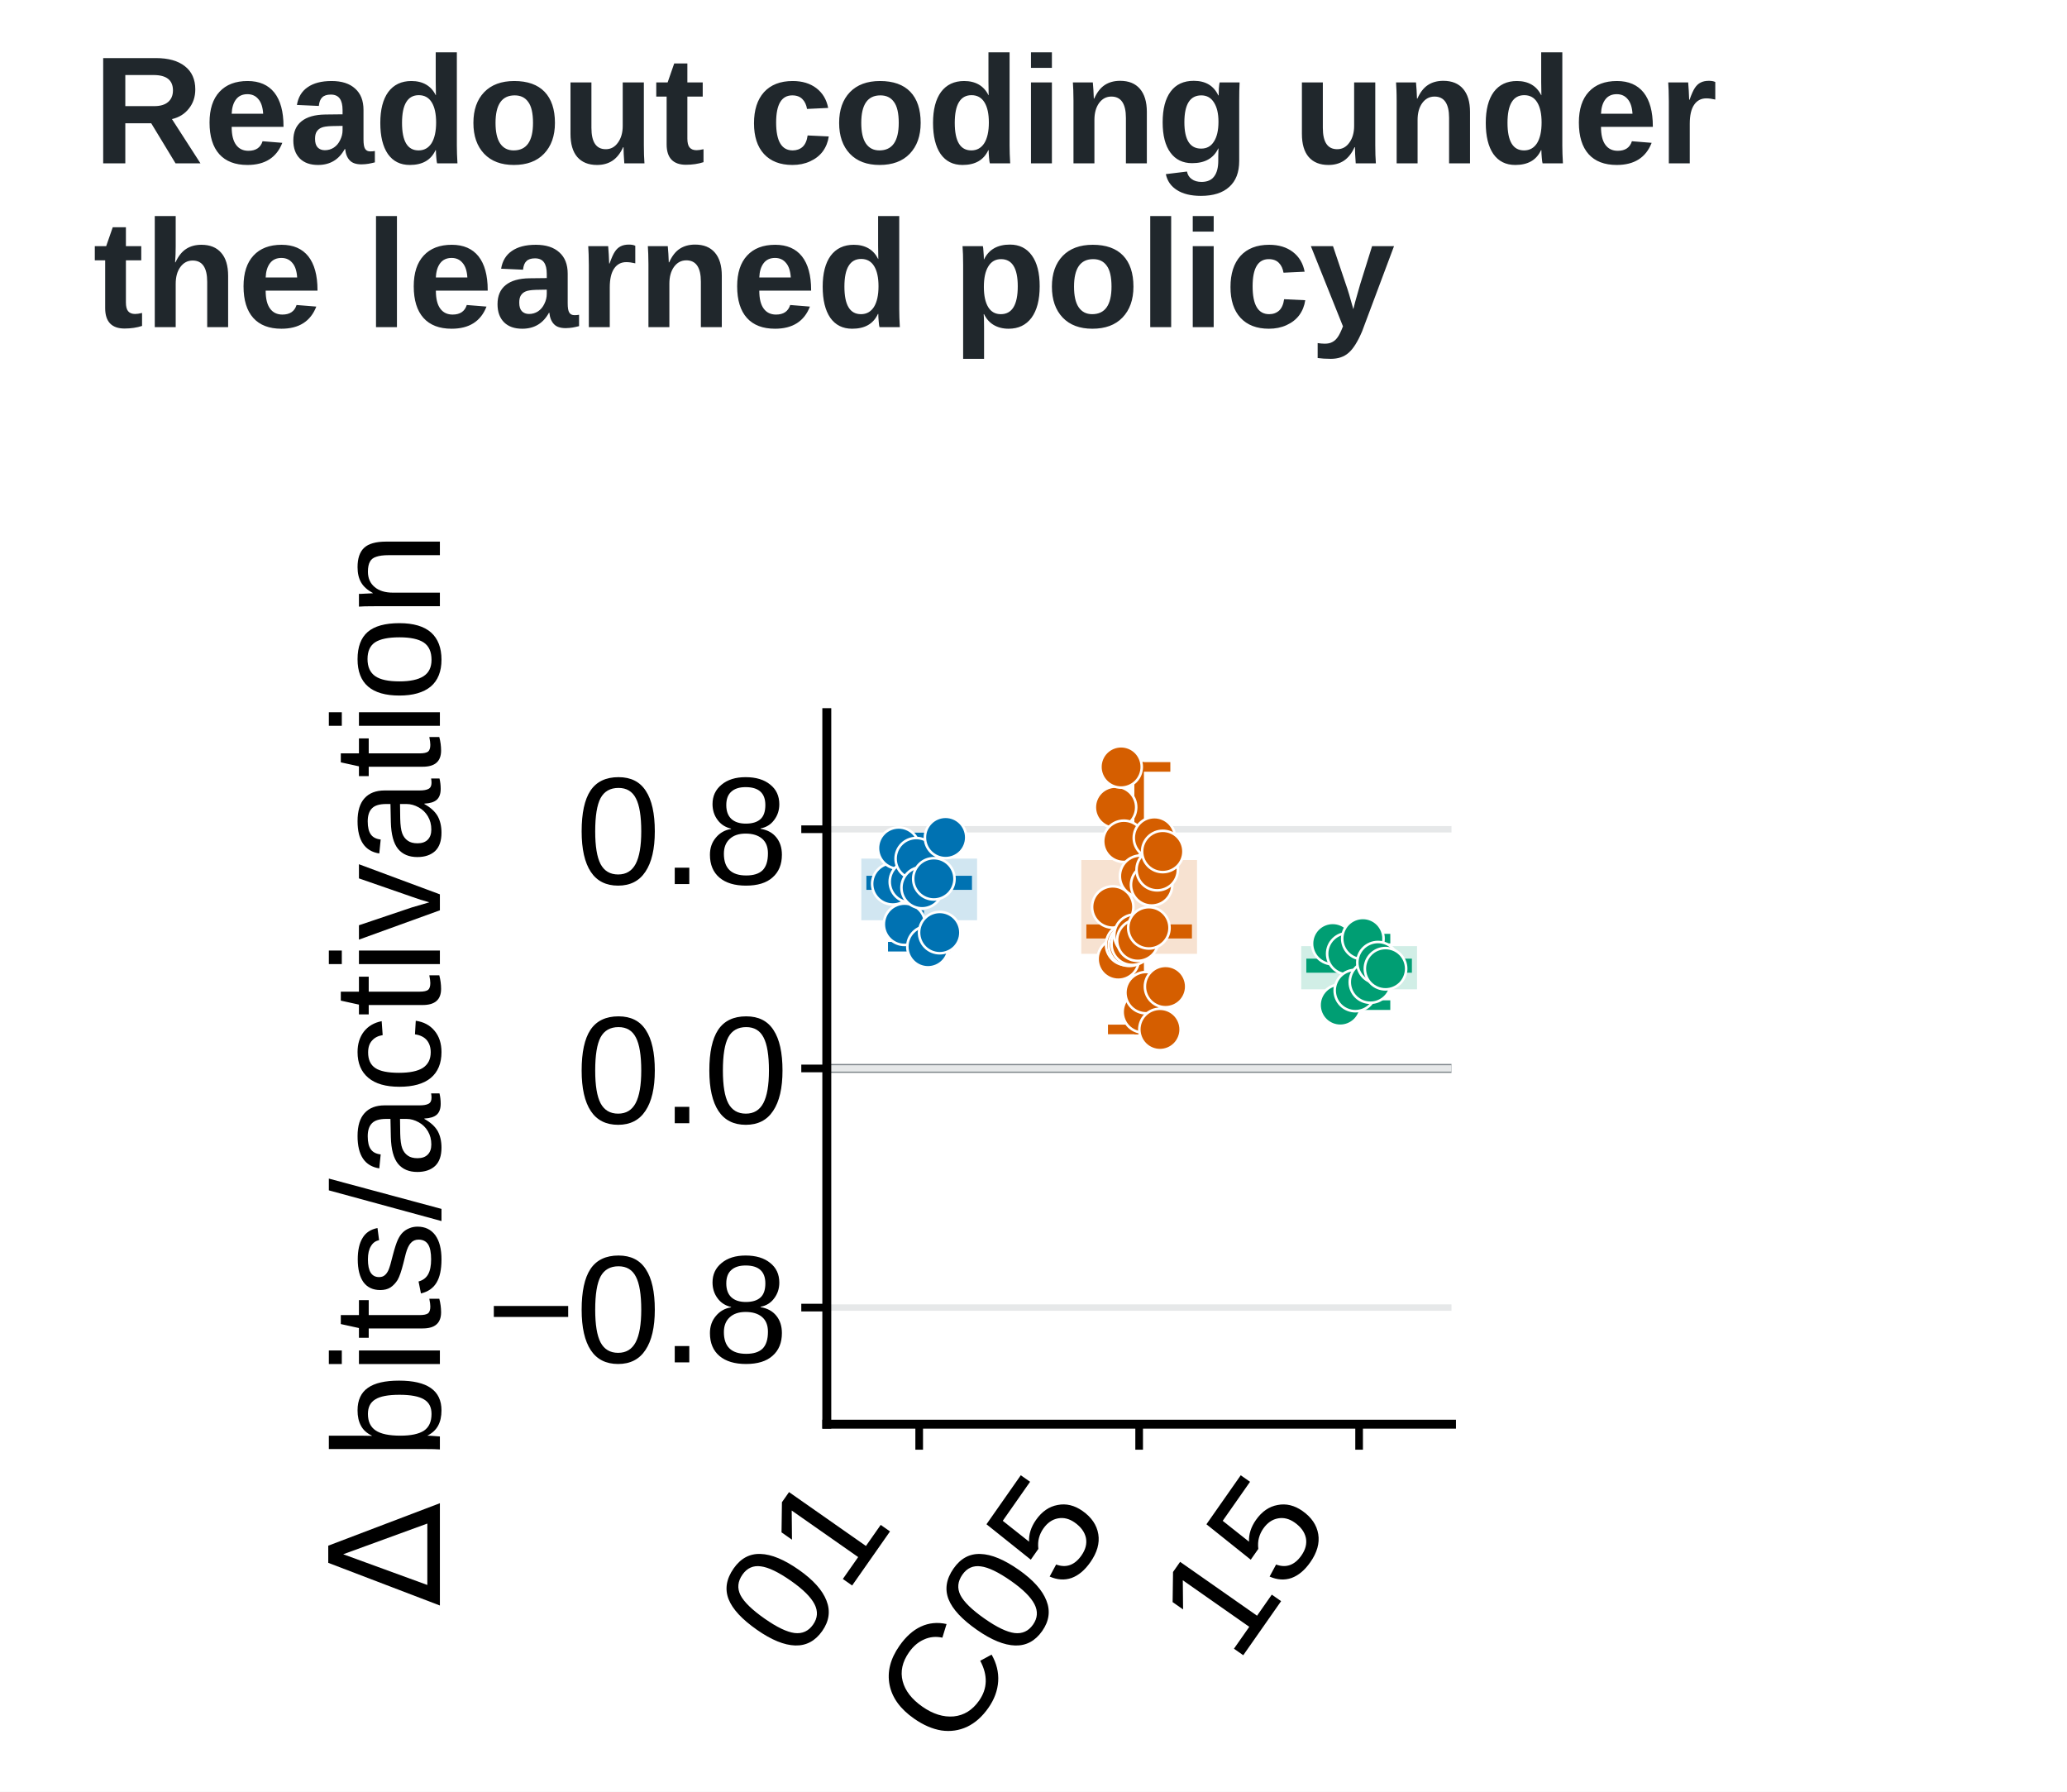
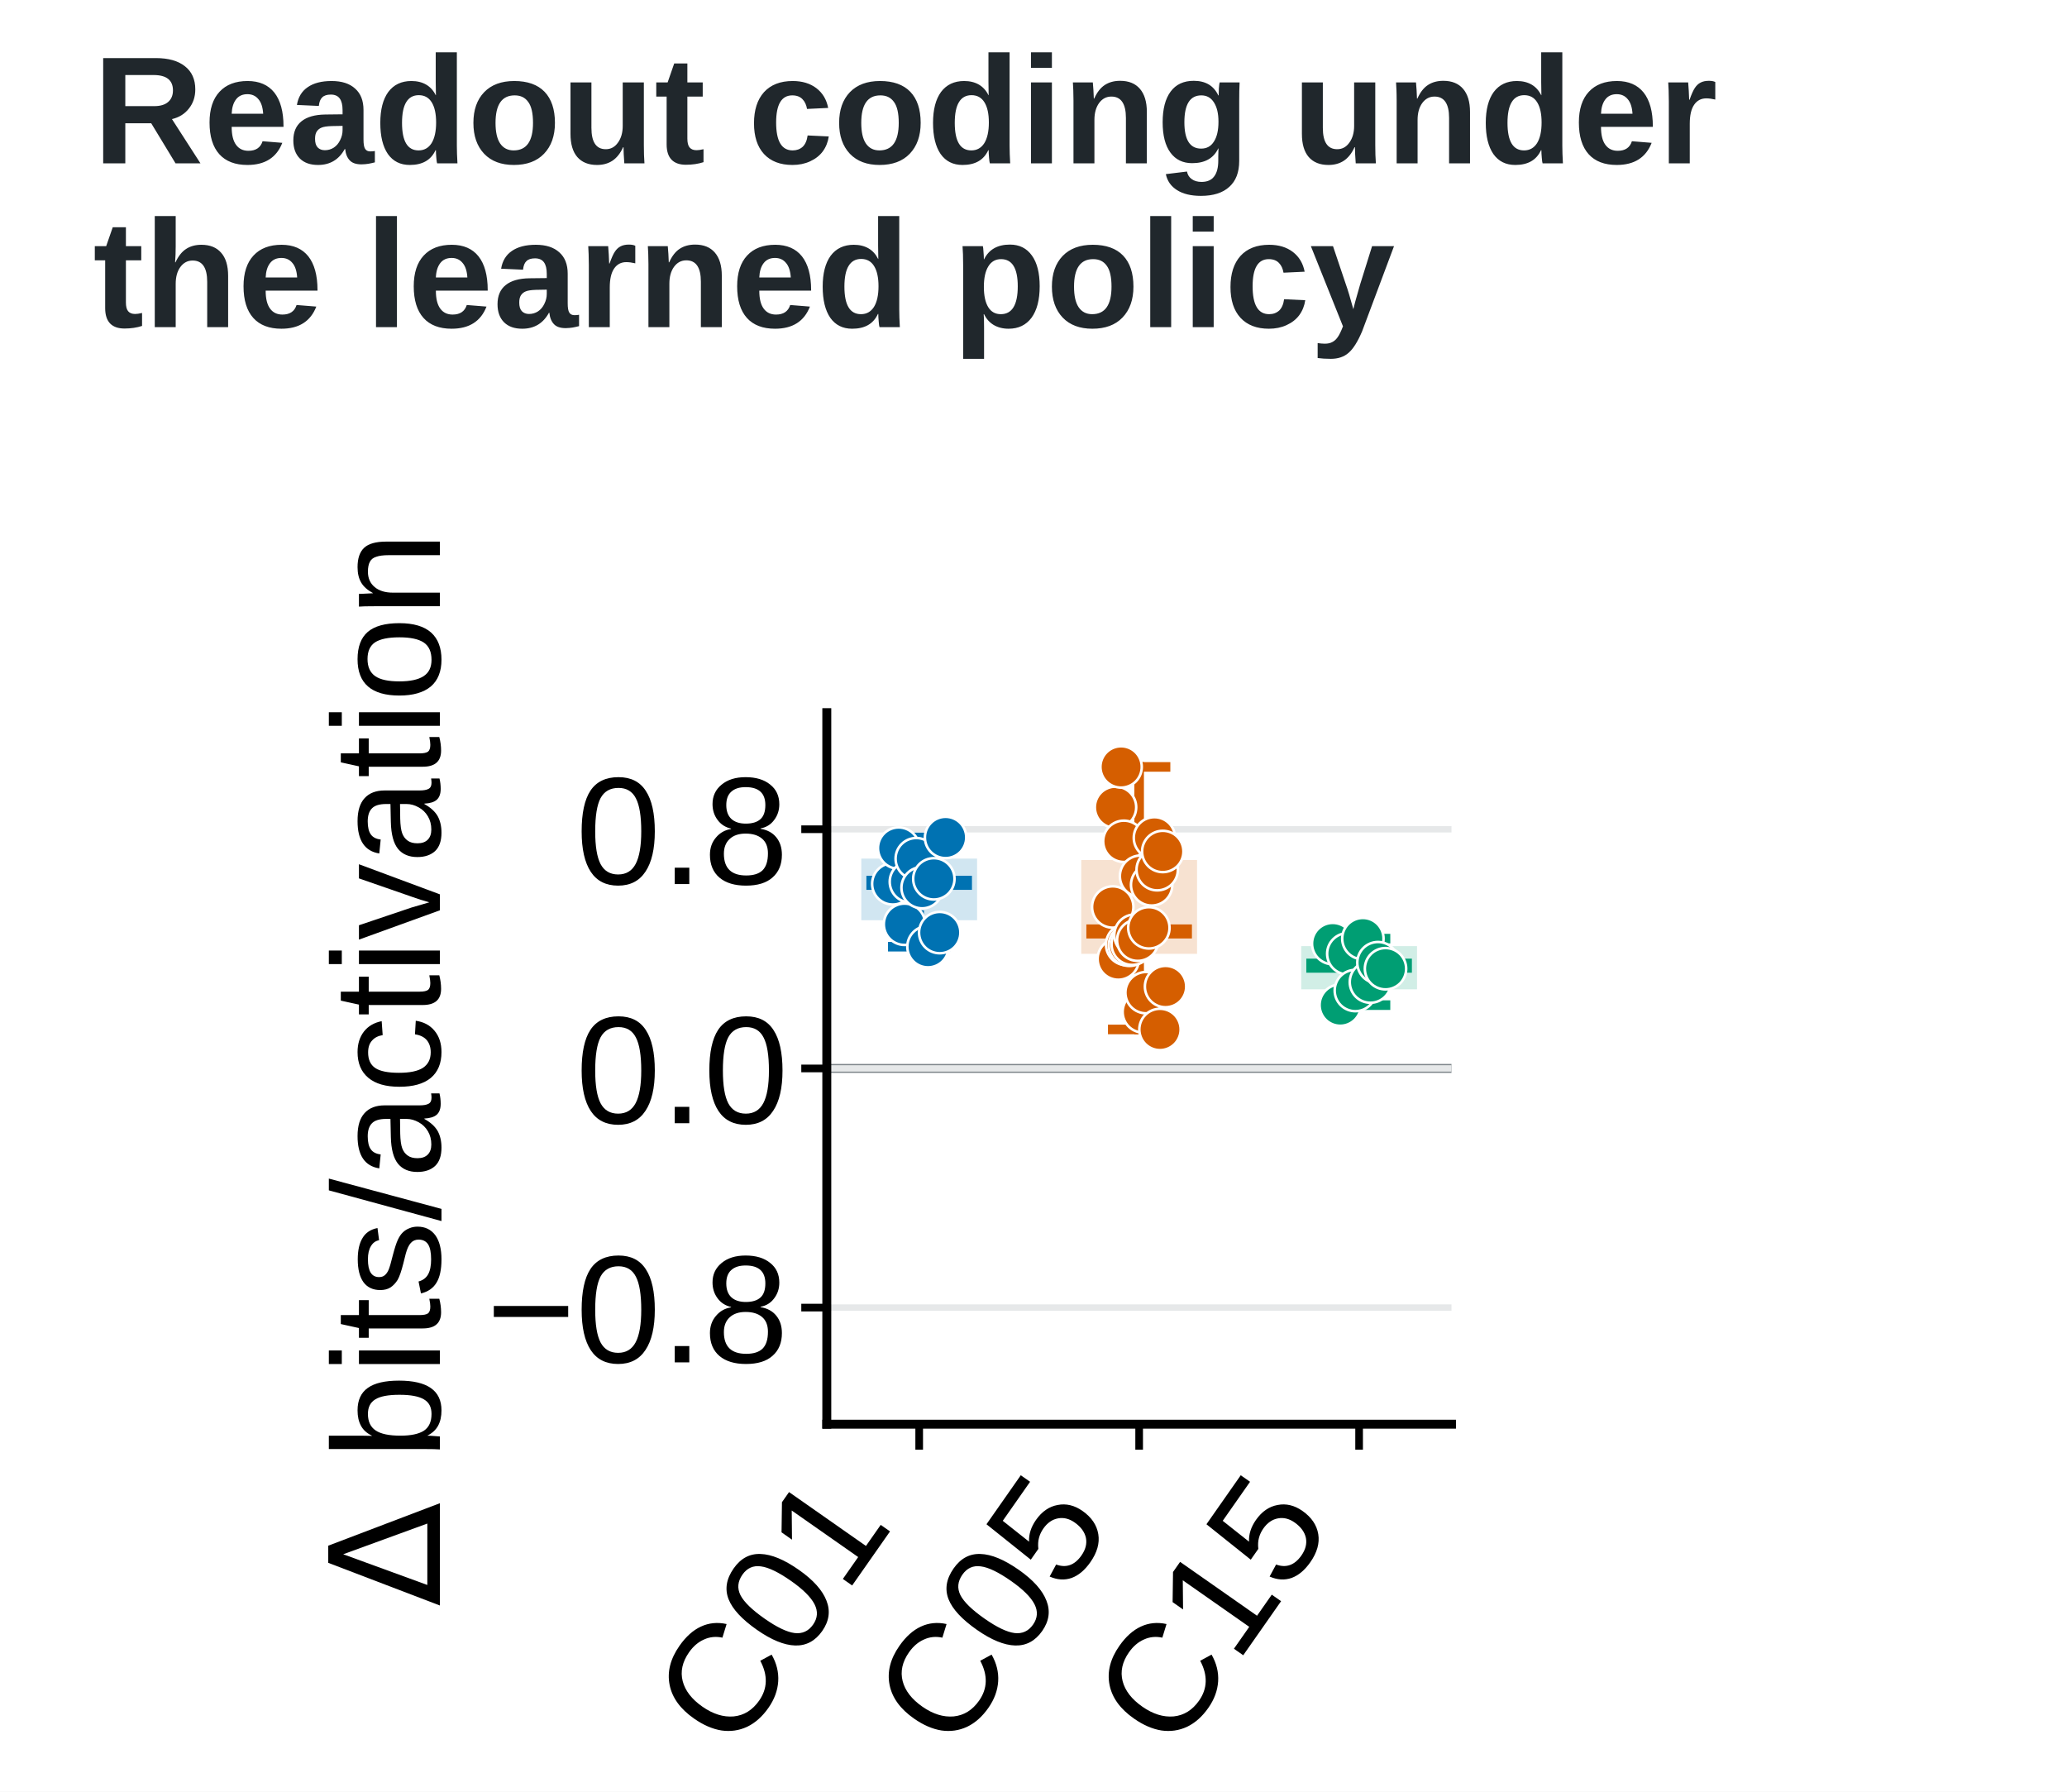
<svg xmlns="http://www.w3.org/2000/svg" xmlns:xlink="http://www.w3.org/1999/xlink" width="162pt" height="140.4pt" viewBox="0 0 162 140.4" version="1.1">
  <defs>
    <style type="text/css">*{stroke-linejoin: round; stroke-linecap: butt}</style>
  </defs>
  <g id="figure_1">
    <g id="patch_1">
      <path d="M 0 140.4 L 162 140.4 L 162 0 L 0 0 z " style="fill: #ffffff" />
    </g>
    <g id="axes_1">
      <g id="patch_2">
        <path d="M 64.8 111.6 L 113.76 111.6 L 113.76 55.843 L 64.8 55.843 z " style="fill: #ffffff" />
      </g>
      <g id="line2d_1">
        <path d="M 64.8 83.722 L 113.76 83.722 " clip-path="url(#p81a2403ec0)" style="fill: none; stroke: #7d858a; stroke-width: 0.7; stroke-linecap: square" />
      </g>
      <g id="matplotlib.axis_1">
        <g id="xtick_1">
          <g id="line2d_2">
            <defs>
              <path id="m8e8d9a8fae" d="M 0 0 L 0 2 " style="stroke: #000000; stroke-width: 0.6" />
            </defs>
            <g>
              <use xlink:href="#m8e8d9a8fae" x="72.041" y="111.6" style="stroke: #000000; stroke-width: 0.6" />
            </g>
          </g>
          <g id="text_1">
-             <text style="font-size: 12px; font-family: 'Arial'" transform="translate(62.43179 130.4593) rotate(-55)">01</text>
+             <text style="font-size: 12px; font-family: 'Arial'" transform="translate(57.46103 137.5582) rotate(-55)">C01</text>
          </g>
        </g>
        <g id="xtick_2">
          <g id="line2d_3">
            <g>
              <use xlink:href="#m8e8d9a8fae" x="89.28" y="111.6" style="stroke: #000000; stroke-width: 0.6" />
            </g>
          </g>
          <g id="text_2">
            <text style="font-size: 12px; font-family: 'Arial'" transform="translate(74.70047 137.5582) rotate(-55)">C05</text>
          </g>
        </g>
        <g id="xtick_3">
          <g id="line2d_4">
            <g>
              <use xlink:href="#m8e8d9a8fae" x="106.519" y="111.6" style="stroke: #000000; stroke-width: 0.6" />
            </g>
          </g>
          <g id="text_3">
-             <text style="font-size: 12px; font-family: 'Arial'" transform="translate(96.91066 130.4593) rotate(-55)">15</text>
+             <text style="font-size: 12px; font-family: 'Arial'" transform="translate(91.93991 137.5582) rotate(-55)">C15</text>
          </g>
        </g>
      </g>
      <g id="matplotlib.axis_2">
        <g id="ytick_1">
          <g id="line2d_5">
            <path d="M 64.8 102.463 L 113.76 102.463 " clip-path="url(#p81a2403ec0)" style="fill: none; stroke: #e6e8e9; stroke-width: 0.5; stroke-linecap: square" />
          </g>
          <g id="line2d_6">
            <defs>
              <path id="m2e3f482a18" d="M 0 0 L -2 0 " style="stroke: #000000; stroke-width: 0.6" />
            </defs>
            <g>
              <use xlink:href="#m2e3f482a18" x="64.8" y="102.463" style="stroke: #000000; stroke-width: 0.6" />
            </g>
          </g>
          <g id="text_4">
            <text style="font-size: 12px; font-family: 'Arial'; text-anchor: end" x="61.8" y="106.757" transform="rotate(-0 61.8 106.7573)">−0.8</text>
          </g>
        </g>
        <g id="ytick_2">
          <g id="line2d_7">
            <path d="M 64.8 83.722 L 113.76 83.722 " clip-path="url(#p81a2403ec0)" style="fill: none; stroke: #e6e8e9; stroke-width: 0.5; stroke-linecap: square" />
          </g>
          <g id="line2d_8">
            <g>
              <use xlink:href="#m2e3f482a18" x="64.8" y="83.722" style="stroke: #000000; stroke-width: 0.6" />
            </g>
          </g>
          <g id="text_5">
            <text style="font-size: 12px; font-family: 'Arial'; text-anchor: end" x="61.8" y="88.016" transform="rotate(-0 61.8 88.01629)">0.0</text>
          </g>
        </g>
        <g id="ytick_3">
          <g id="line2d_9">
            <path d="M 64.8 64.981 L 113.76 64.981 " clip-path="url(#p81a2403ec0)" style="fill: none; stroke: #e6e8e9; stroke-width: 0.5; stroke-linecap: square" />
          </g>
          <g id="line2d_10">
            <g>
              <use xlink:href="#m2e3f482a18" x="64.8" y="64.981" style="stroke: #000000; stroke-width: 0.6" />
            </g>
          </g>
          <g id="text_6">
            <text style="font-size: 12px; font-family: 'Arial'; text-anchor: end" x="61.8" y="69.275" transform="rotate(-0 61.8 69.27529)">0.8</text>
          </g>
        </g>
        <g id="text_7">
          <g transform="translate(34.72625 125.9016) rotate(-90)">
            <text>
              <tspan x="0" y="-0.25" style="font-size: 12px; font-family: 'DejaVu Sans'">Δ</tspan>
              <tspan x="8.209" y="-0.25" style="font-size: 12px; font-family: 'Arial'"> </tspan>
              <tspan x="11.543" y="-0.25" style="font-size: 12px; font-family: 'Arial'">b</tspan>
              <tspan x="18.217" y="-0.25" style="font-size: 12px; font-family: 'Arial'">i</tspan>
              <tspan x="20.883" y="-0.25" style="font-size: 12px; font-family: 'Arial'">t</tspan>
              <tspan x="24.217" y="-0.25" style="font-size: 12px; font-family: 'Arial'">s</tspan>
              <tspan x="30.217" y="-0.25" style="font-size: 12px; font-family: 'Arial'">/</tspan>
              <tspan x="33.551" y="-0.25" style="font-size: 12px; font-family: 'Arial'">a</tspan>
              <tspan x="40.225" y="-0.25" style="font-size: 12px; font-family: 'Arial'">c</tspan>
              <tspan x="46.225" y="-0.25" style="font-size: 12px; font-family: 'Arial'">t</tspan>
              <tspan x="49.559" y="-0.25" style="font-size: 12px; font-family: 'Arial'">i</tspan>
              <tspan x="52.225" y="-0.25" style="font-size: 12px; font-family: 'Arial'">v</tspan>
              <tspan x="58.225" y="-0.25" style="font-size: 12px; font-family: 'Arial'">a</tspan>
              <tspan x="64.898" y="-0.25" style="font-size: 12px; font-family: 'Arial'">t</tspan>
              <tspan x="68.232" y="-0.25" style="font-size: 12px; font-family: 'Arial'">i</tspan>
              <tspan x="70.898" y="-0.25" style="font-size: 12px; font-family: 'Arial'">o</tspan>
              <tspan x="77.572" y="-0.25" style="font-size: 12px; font-family: 'Arial'">n</tspan>
            </text>
          </g>
        </g>
      </g>
      <g id="patch_3">
        <path d="M 67.903 71.709 L 76.178 71.709 L 76.178 67.681 L 67.903 67.681 L 67.903 71.709 z " clip-path="url(#p81a2403ec0)" style="fill: #0072b2; opacity: 0.18; stroke: #0072b2; stroke-width: 0.8; stroke-linejoin: miter" />
      </g>
      <g id="line2d_11">
        <path d="M 72.041 71.709 L 72.041 74.182 " clip-path="url(#p81a2403ec0)" style="fill: none; stroke: #0072b2; stroke-width: 0.75; stroke-linecap: square" />
      </g>
      <g id="line2d_12">
        <path d="M 72.041 67.681 L 72.041 65.624 " clip-path="url(#p81a2403ec0)" style="fill: none; stroke: #0072b2; stroke-width: 0.75; stroke-linecap: square" />
      </g>
      <g id="line2d_13">
        <path d="M 69.972 74.182 L 74.109 74.182 " clip-path="url(#p81a2403ec0)" style="fill: none; stroke: #0072b2; stroke-width: 0.75; stroke-linecap: square" />
      </g>
      <g id="line2d_14">
        <path d="M 69.972 65.624 L 74.109 65.624 " clip-path="url(#p81a2403ec0)" style="fill: none; stroke: #0072b2; stroke-width: 0.75; stroke-linecap: square" />
      </g>
      <g id="patch_4">
        <path d="M 85.143 74.343 L 93.417 74.343 L 93.417 67.792 L 85.143 67.792 L 85.143 74.343 z " clip-path="url(#p81a2403ec0)" style="fill: #d55e00; opacity: 0.18; stroke: #d55e00; stroke-width: 0.8; stroke-linejoin: miter" />
      </g>
      <g id="line2d_15">
        <path d="M 89.28 74.343 L 89.28 80.668 " clip-path="url(#p81a2403ec0)" style="fill: none; stroke: #d55e00; stroke-width: 0.75; stroke-linecap: square" />
      </g>
      <g id="line2d_16">
        <path d="M 89.28 67.792 L 89.28 60.096 " clip-path="url(#p81a2403ec0)" style="fill: none; stroke: #d55e00; stroke-width: 0.75; stroke-linecap: square" />
      </g>
      <g id="line2d_17">
        <path d="M 87.211 80.668 L 91.349 80.668 " clip-path="url(#p81a2403ec0)" style="fill: none; stroke: #d55e00; stroke-width: 0.75; stroke-linecap: square" />
      </g>
      <g id="line2d_18">
        <path d="M 87.211 60.096 L 91.349 60.096 " clip-path="url(#p81a2403ec0)" style="fill: none; stroke: #d55e00; stroke-width: 0.75; stroke-linecap: square" />
      </g>
      <g id="patch_5">
        <path d="M 102.382 77.122 L 110.657 77.122 L 110.657 74.538 L 102.382 74.538 L 102.382 77.122 z " clip-path="url(#p81a2403ec0)" style="fill: #009e73; opacity: 0.18; stroke: #009e73; stroke-width: 0.8; stroke-linejoin: miter" />
      </g>
      <g id="line2d_19">
        <path d="M 106.519 77.122 L 106.519 78.761 " clip-path="url(#p81a2403ec0)" style="fill: none; stroke: #009e73; stroke-width: 0.75; stroke-linecap: square" />
      </g>
      <g id="line2d_20">
        <path d="M 106.519 74.538 L 106.519 73.551 " clip-path="url(#p81a2403ec0)" style="fill: none; stroke: #009e73; stroke-width: 0.75; stroke-linecap: square" />
      </g>
      <g id="line2d_21">
        <path d="M 104.451 78.761 L 108.588 78.761 " clip-path="url(#p81a2403ec0)" style="fill: none; stroke: #009e73; stroke-width: 0.75; stroke-linecap: square" />
      </g>
      <g id="line2d_22">
        <path d="M 104.451 73.551 L 108.588 73.551 " clip-path="url(#p81a2403ec0)" style="fill: none; stroke: #009e73; stroke-width: 0.75; stroke-linecap: square" />
      </g>
      <g id="line2d_23">
        <path d="M 67.903 69.178 L 76.178 69.178 " clip-path="url(#p81a2403ec0)" style="fill: none; stroke: #0072b2; stroke-width: 1.1" />
      </g>
      <g id="line2d_24">
        <path d="M 85.143 72.989 L 93.417 72.989 " clip-path="url(#p81a2403ec0)" style="fill: none; stroke: #d55e00; stroke-width: 1.1" />
      </g>
      <g id="line2d_25">
        <path d="M 102.382 75.672 L 110.657 75.672 " clip-path="url(#p81a2403ec0)" style="fill: none; stroke: #009e73; stroke-width: 1.1" />
      </g>
      <g id="patch_6">
        <path d="M 64.8 111.6 L 64.8 55.843 " style="fill: none; stroke: #000000; stroke-width: 0.7; stroke-linejoin: miter; stroke-linecap: square" />
      </g>
      <g id="patch_7">
        <path d="M 64.8 111.6 L 113.76 111.6 " style="fill: none; stroke: #000000; stroke-width: 0.7; stroke-linejoin: miter; stroke-linecap: square" />
      </g>
      <g id="PathCollection_1">
        <defs>
          <path id="m5e7a2a0da0" d="M 0 1.62 C 0.43 1.62 0.842 1.449 1.146 1.146 C 1.449 0.842 1.62 0.43 1.62 0 C 1.62 -0.43 1.449 -0.842 1.146 -1.146 C 0.842 -1.449 0.43 -1.62 0 -1.62 C -0.43 -1.62 -0.842 -1.449 -1.146 -1.146 C -1.449 -0.842 -1.62 -0.43 -1.62 0 C -1.62 0.43 -1.449 0.842 -1.146 1.146 C -0.842 1.449 -0.43 1.62 0 1.62 z " style="stroke: #ffffff; stroke-width: 0.2" />
        </defs>
        <g clip-path="url(#p81a2403ec0)">
          <use xlink:href="#m5e7a2a0da0" x="69.972" y="69.259" style="fill: #0072b2; stroke: #ffffff; stroke-width: 0.2" />
          <use xlink:href="#m5e7a2a0da0" x="70.432" y="66.458" style="fill: #0072b2; stroke: #ffffff; stroke-width: 0.2" />
          <use xlink:href="#m5e7a2a0da0" x="70.891" y="72.426" style="fill: #0072b2; stroke: #ffffff; stroke-width: 0.2" />
          <use xlink:href="#m5e7a2a0da0" x="71.351" y="69.096" style="fill: #0072b2; stroke: #ffffff; stroke-width: 0.2" />
          <use xlink:href="#m5e7a2a0da0" x="71.811" y="67.286" style="fill: #0072b2; stroke: #ffffff; stroke-width: 0.2" />
          <use xlink:href="#m5e7a2a0da0" x="72.27" y="69.558" style="fill: #0072b2; stroke: #ffffff; stroke-width: 0.2" />
          <use xlink:href="#m5e7a2a0da0" x="72.73" y="74.182" style="fill: #0072b2; stroke: #ffffff; stroke-width: 0.2" />
          <use xlink:href="#m5e7a2a0da0" x="73.19" y="68.866" style="fill: #0072b2; stroke: #ffffff; stroke-width: 0.2" />
          <use xlink:href="#m5e7a2a0da0" x="73.65" y="73.078" style="fill: #0072b2; stroke: #ffffff; stroke-width: 0.2" />
          <use xlink:href="#m5e7a2a0da0" x="74.109" y="65.624" style="fill: #0072b2; stroke: #ffffff; stroke-width: 0.2" />
        </g>
      </g>
      <g id="PathCollection_2">
        <defs>
          <path id="m7c93157acc" d="M 0 1.62 C 0.43 1.62 0.842 1.449 1.146 1.146 C 1.449 0.842 1.62 0.43 1.62 0 C 1.62 -0.43 1.449 -0.842 1.146 -1.146 C 0.842 -1.449 0.43 -1.62 0 -1.62 C -0.43 -1.62 -0.842 -1.449 -1.146 -1.146 C -1.449 -0.842 -1.62 -0.43 -1.62 0 C -1.62 0.43 -1.449 0.842 -1.146 1.146 C -0.842 1.449 -0.43 1.62 0 1.62 z " style="stroke: #ffffff; stroke-width: 0.2" />
        </defs>
        <g clip-path="url(#p81a2403ec0)">
          <use xlink:href="#m7c93157acc" x="87.211" y="71.073" style="fill: #d55e00; stroke: #ffffff; stroke-width: 0.2" />
          <use xlink:href="#m7c93157acc" x="87.429" y="63.259" style="fill: #d55e00; stroke: #ffffff; stroke-width: 0.2" />
          <use xlink:href="#m7c93157acc" x="87.647" y="75.152" style="fill: #d55e00; stroke: #ffffff; stroke-width: 0.2" />
          <use xlink:href="#m7c93157acc" x="87.865" y="60.096" style="fill: #d55e00; stroke: #ffffff; stroke-width: 0.2" />
          <use xlink:href="#m7c93157acc" x="88.082" y="65.925" style="fill: #d55e00; stroke: #ffffff; stroke-width: 0.2" />
          <use xlink:href="#m7c93157acc" x="88.3" y="74.019" style="fill: #d55e00; stroke: #ffffff; stroke-width: 0.2" />
          <use xlink:href="#m7c93157acc" x="88.518" y="74.074" style="fill: #d55e00; stroke: #ffffff; stroke-width: 0.2" />
          <use xlink:href="#m7c93157acc" x="88.736" y="73.99" style="fill: #d55e00; stroke: #ffffff; stroke-width: 0.2" />
          <use xlink:href="#m7c93157acc" x="88.953" y="73.273" style="fill: #d55e00; stroke: #ffffff; stroke-width: 0.2" />
          <use xlink:href="#m7c93157acc" x="89.171" y="73.676" style="fill: #d55e00; stroke: #ffffff; stroke-width: 0.2" />
          <use xlink:href="#m7c93157acc" x="89.389" y="68.658" style="fill: #d55e00; stroke: #ffffff; stroke-width: 0.2" />
          <use xlink:href="#m7c93157acc" x="89.607" y="79.295" style="fill: #d55e00; stroke: #ffffff; stroke-width: 0.2" />
          <use xlink:href="#m7c93157acc" x="89.824" y="77.785" style="fill: #d55e00; stroke: #ffffff; stroke-width: 0.2" />
          <use xlink:href="#m7c93157acc" x="90.042" y="72.706" style="fill: #d55e00; stroke: #ffffff; stroke-width: 0.2" />
          <use xlink:href="#m7c93157acc" x="90.26" y="69.338" style="fill: #d55e00; stroke: #ffffff; stroke-width: 0.2" />
          <use xlink:href="#m7c93157acc" x="90.478" y="65.654" style="fill: #d55e00; stroke: #ffffff; stroke-width: 0.2" />
          <use xlink:href="#m7c93157acc" x="90.695" y="68.149" style="fill: #d55e00; stroke: #ffffff; stroke-width: 0.2" />
          <use xlink:href="#m7c93157acc" x="90.913" y="80.668" style="fill: #d55e00; stroke: #ffffff; stroke-width: 0.2" />
          <use xlink:href="#m7c93157acc" x="91.131" y="66.721" style="fill: #d55e00; stroke: #ffffff; stroke-width: 0.2" />
          <use xlink:href="#m7c93157acc" x="91.349" y="77.307" style="fill: #d55e00; stroke: #ffffff; stroke-width: 0.2" />
        </g>
      </g>
      <g id="PathCollection_3">
        <defs>
          <path id="mf26314e9b7" d="M 0 1.62 C 0.43 1.62 0.842 1.449 1.146 1.146 C 1.449 0.842 1.62 0.43 1.62 0 C 1.62 -0.43 1.449 -0.842 1.146 -1.146 C 0.842 -1.449 0.43 -1.62 0 -1.62 C -0.43 -1.62 -0.842 -1.449 -1.146 -1.146 C -1.449 -0.842 -1.62 -0.43 -1.62 0 C -1.62 0.43 -1.449 0.842 -1.146 1.146 C -0.842 1.449 -0.43 1.62 0 1.62 z " style="stroke: #ffffff; stroke-width: 0.2" />
        </defs>
        <g clip-path="url(#p81a2403ec0)">
          <use xlink:href="#mf26314e9b7" x="104.451" y="73.938" style="fill: #009e73; stroke: #ffffff; stroke-width: 0.2" />
          <use xlink:href="#mf26314e9b7" x="105.042" y="78.761" style="fill: #009e73; stroke: #ffffff; stroke-width: 0.2" />
          <use xlink:href="#mf26314e9b7" x="105.633" y="74.738" style="fill: #009e73; stroke: #ffffff; stroke-width: 0.2" />
          <use xlink:href="#mf26314e9b7" x="106.224" y="77.618" style="fill: #009e73; stroke: #ffffff; stroke-width: 0.2" />
          <use xlink:href="#mf26314e9b7" x="106.815" y="73.551" style="fill: #009e73; stroke: #ffffff; stroke-width: 0.2" />
          <use xlink:href="#mf26314e9b7" x="107.406" y="76.957" style="fill: #009e73; stroke: #ffffff; stroke-width: 0.2" />
          <use xlink:href="#mf26314e9b7" x="107.997" y="75.434" style="fill: #009e73; stroke: #ffffff; stroke-width: 0.2" />
          <use xlink:href="#mf26314e9b7" x="108.588" y="75.909" style="fill: #009e73; stroke: #ffffff; stroke-width: 0.2" />
        </g>
      </g>
    </g>
    <g id="text_8">
      <text style="font-weight: 700; font-size: 12px; font-family: 'Arial'; fill: #20272c" transform="translate(7.29 12.80138)">Readout coding under</text>
      <text style="font-weight: 700; font-size: 12px; font-family: 'Arial'; fill: #20272c" transform="translate(7.29 25.63425)">the learned policy</text>
    </g>
  </g>
  <defs>
    <clipPath id="p81a2403ec0">
      <rect x="64.8" y="55.843" width="48.96" height="55.757" />
    </clipPath>
  </defs>
</svg>
